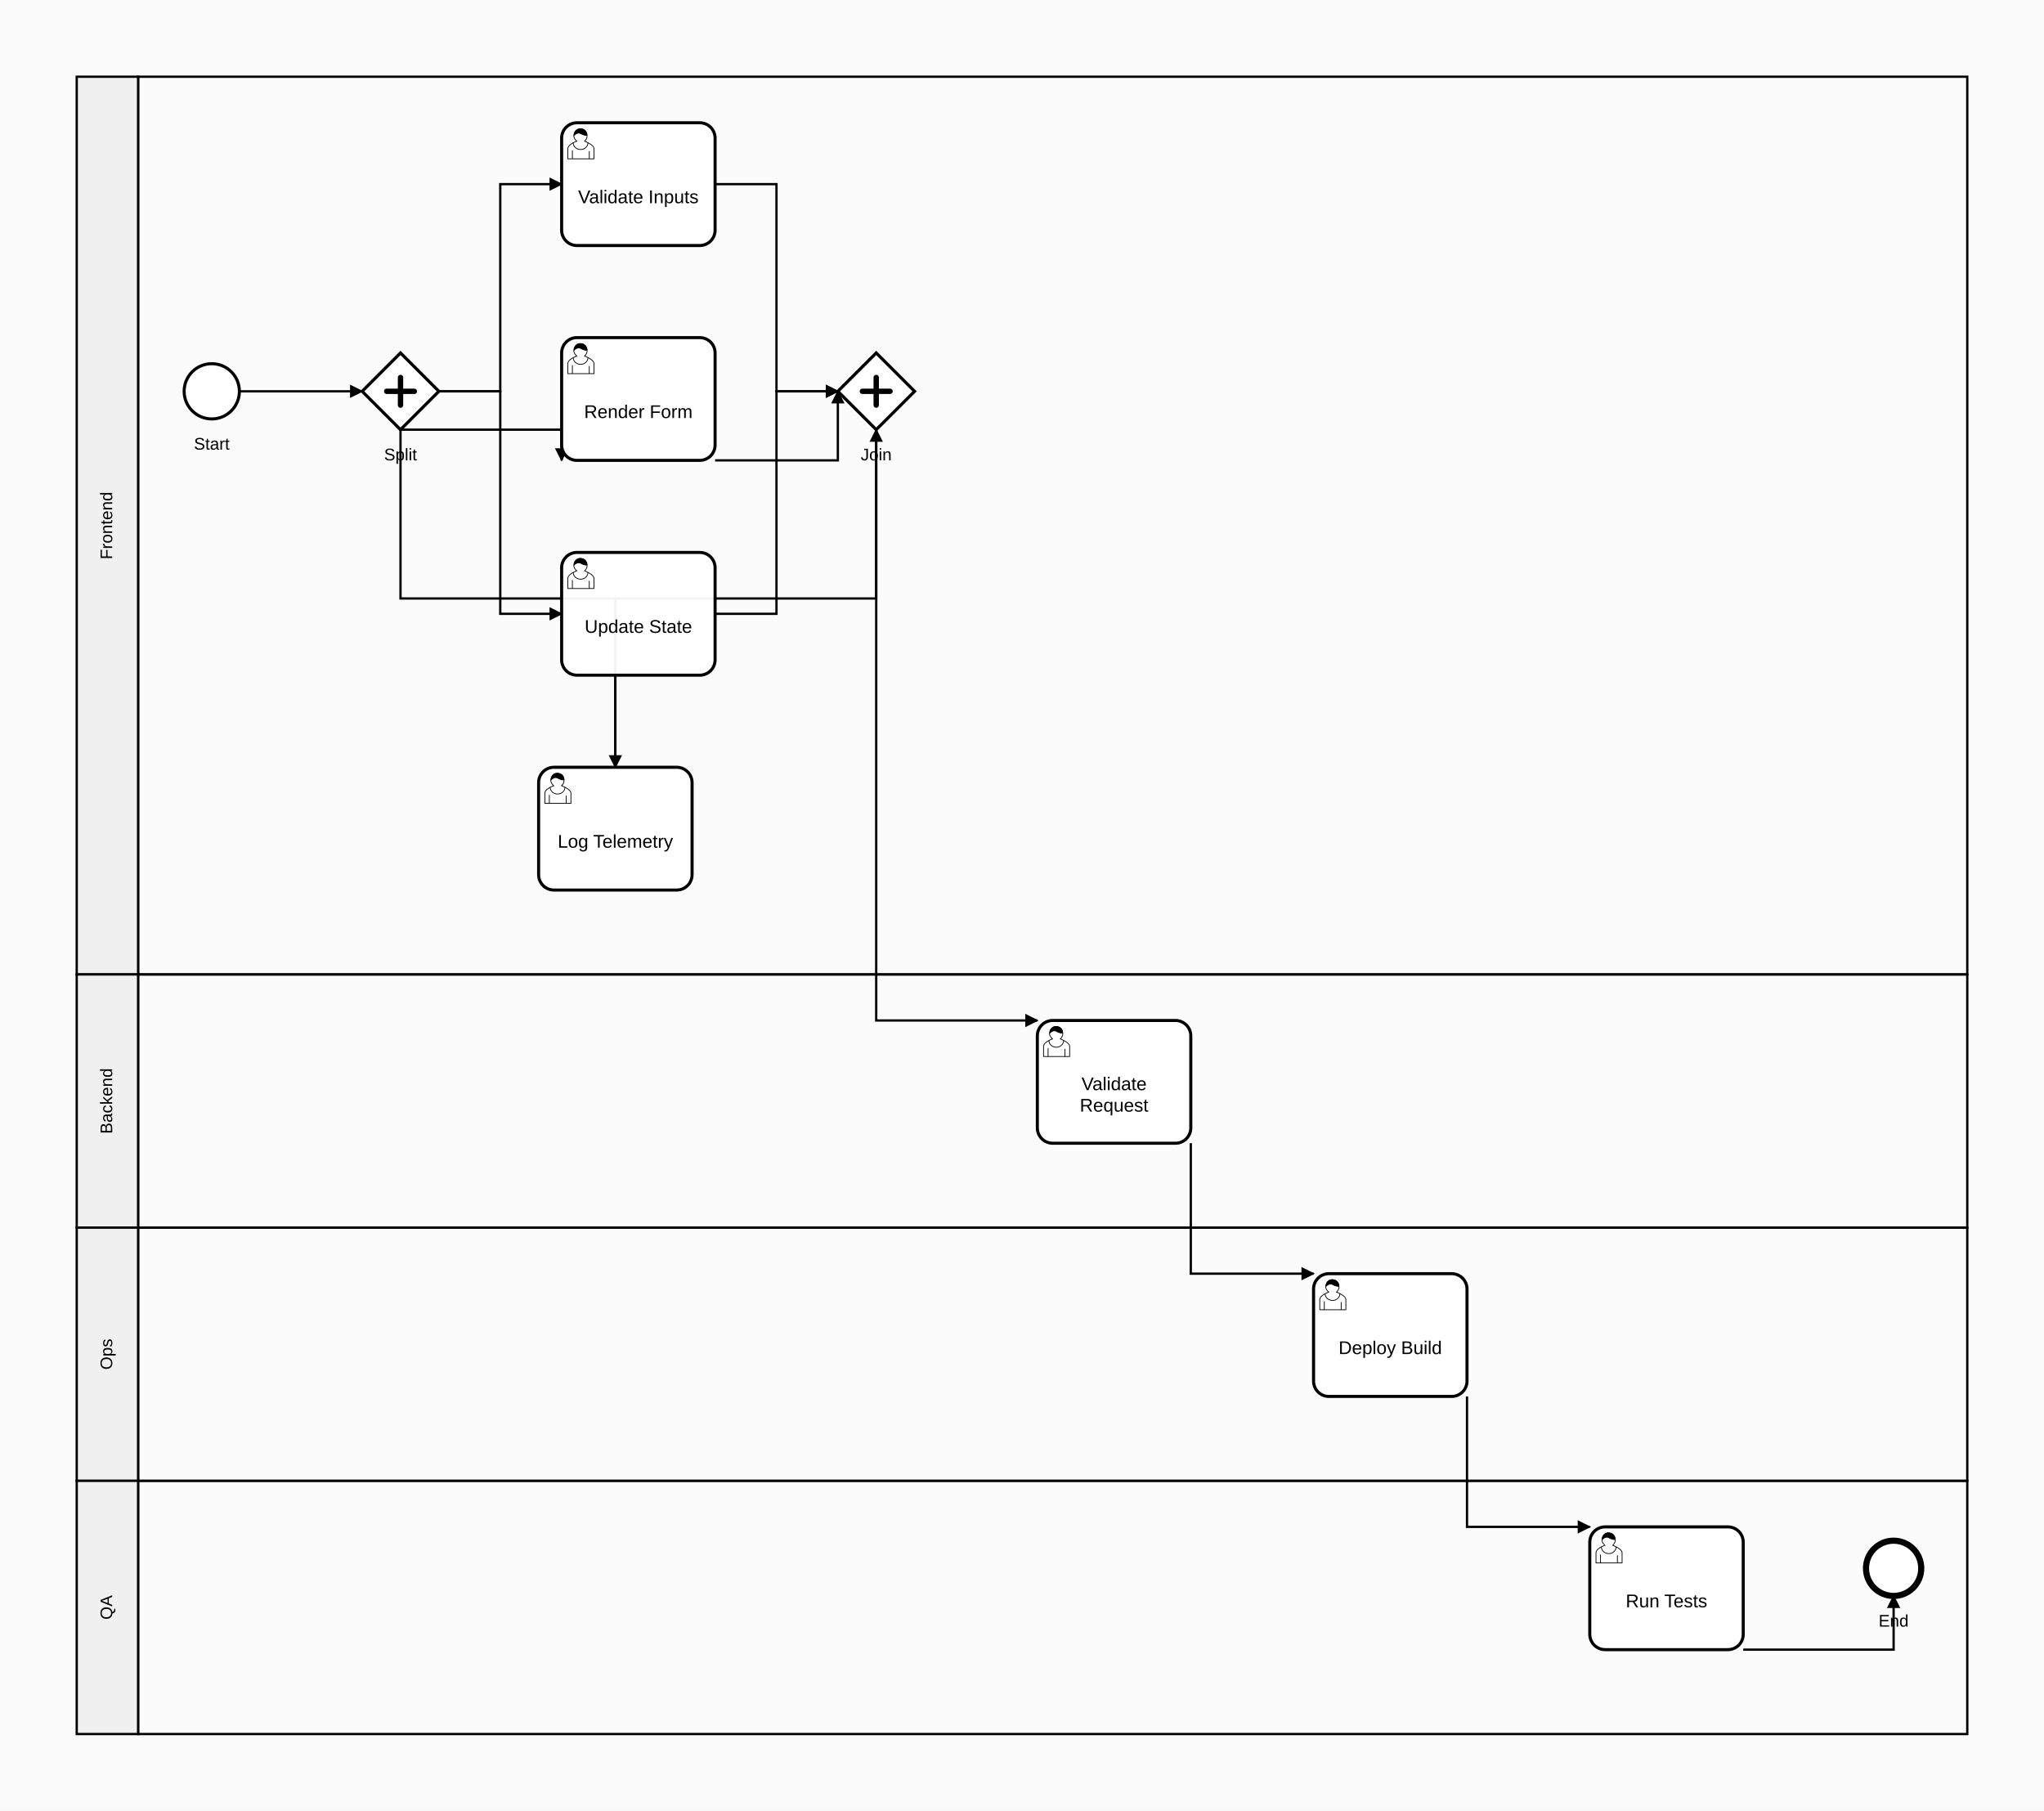
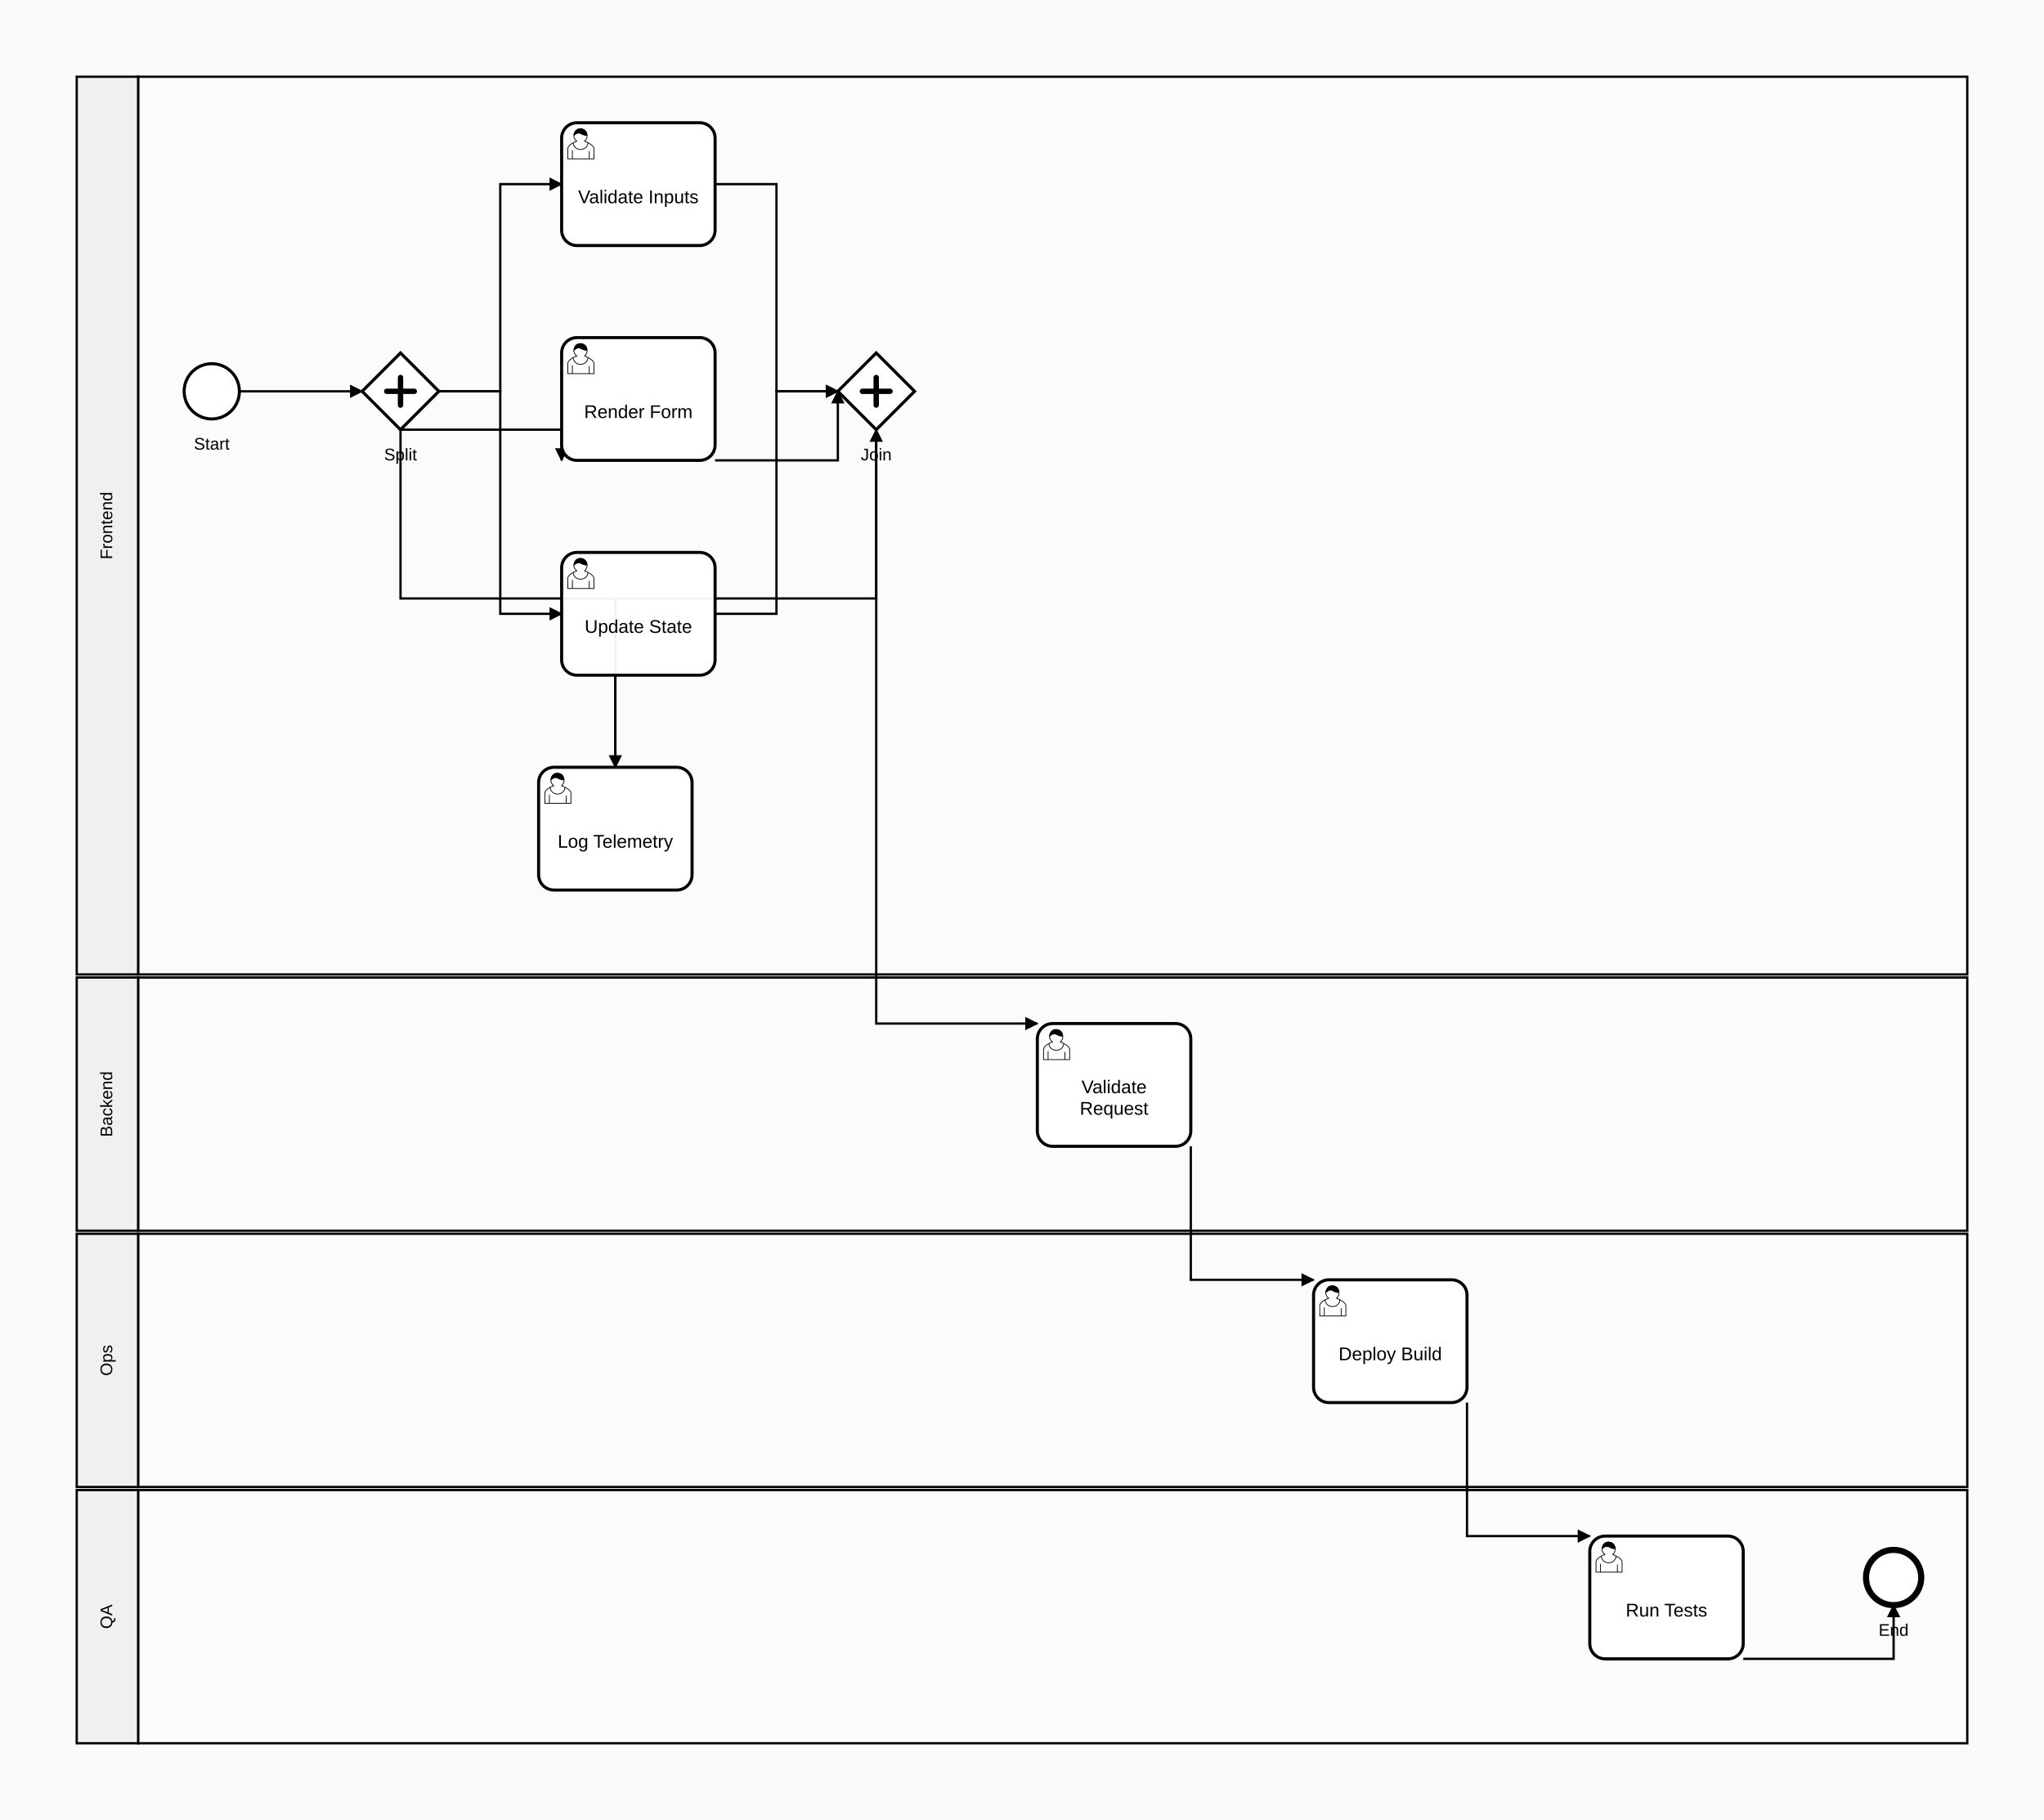
- <svg xmlns="http://www.w3.org/2000/svg" width="1332" height="1180" viewBox="0 0 1332 1180" font-family="Arial, sans-serif">
+ <svg xmlns="http://www.w3.org/2000/svg" width="1332" height="1186" viewBox="0 0 1332 1186" font-family="Arial, sans-serif">
  <defs>
    <marker id="seq-end" viewBox="0 0 20 20" refX="11" refY="10" markerWidth="10" markerHeight="10" orient="auto">
      <path d="M 1 5 L 11 10 L 1 15 Z" fill="#000000" stroke="#000000" stroke-width="1" />
    </marker>
    <marker id="seq-default-src" viewBox="0 0 20 20" refX="6" refY="10" markerWidth="10" markerHeight="10" orient="auto">
      <path d="M 6 3 L 10 17" stroke="#000000" stroke-width="1.5" />
    </marker>
    <marker id="seq-conditional-src" viewBox="0 0 20 20" refX="1" refY="10" markerWidth="12" markerHeight="12" orient="auto">
      <path d="M 1 10 L 8 6 L 15 10 L 8 14 Z" fill="#ffffff" stroke="#000000" stroke-width="1" />
    </marker>
    <marker id="msg-start" viewBox="0 0 20 20" refX="6" refY="6" markerWidth="20" markerHeight="20" orient="auto">
      <circle cx="6" cy="6" r="3.5" fill="#ffffff" stroke="#000000" stroke-width="1" />
    </marker>
    <marker id="msg-end" viewBox="0 0 20 20" refX="8.5" refY="5" markerWidth="20" markerHeight="20" orient="auto">
      <path d="m 1 5 l 0 -3 l 7 3 l -7 3 z" fill="#ffffff" stroke="#000000" stroke-width="1" stroke-linecap="butt" />
    </marker>
    <marker id="assoc-end" viewBox="0 0 20 20" refX="11" refY="10" markerWidth="10" markerHeight="10" orient="auto">
      <path d="M 1 5 L 11 10 L 1 15" fill="none" stroke="#000000" stroke-width="1.5" />
    </marker>
  </defs>
-   <rect width="1332" height="1180" fill="#fafafa" />
+   <rect width="1332" height="1186" fill="#fafafa" />
  <rect x="90" y="50" width="1192" height="585" fill="#ffffff" fill-opacity="0.25" stroke="#000000" stroke-width="1.5" />
  <rect x="50" y="50" width="40" height="585" fill="#f0f0f0" stroke="#000000" stroke-width="1.5" />
  <text x="70" y="342.5" text-anchor="middle" dominant-baseline="middle" font-size="11" fill="#000000" transform="rotate(-90,70,342.5)">Frontend</text>
-   <rect x="90" y="635" width="1192" height="165" fill="#ffffff" fill-opacity="0.25" stroke="#000000" stroke-width="1.5" />
-   <rect x="50" y="635" width="40" height="165" fill="#f0f0f0" stroke="#000000" stroke-width="1.5" />
-   <text x="70" y="717.5" text-anchor="middle" dominant-baseline="middle" font-size="11" fill="#000000" transform="rotate(-90,70,717.5)">Backend</text>
-   <rect x="90" y="800" width="1192" height="165" fill="#ffffff" fill-opacity="0.25" stroke="#000000" stroke-width="1.5" />
-   <rect x="50" y="800" width="40" height="165" fill="#f0f0f0" stroke="#000000" stroke-width="1.5" />
-   <text x="70" y="882.5" text-anchor="middle" dominant-baseline="middle" font-size="11" fill="#000000" transform="rotate(-90,70,882.5)">Ops</text>
-   <rect x="90" y="965" width="1192" height="165" fill="#ffffff" fill-opacity="0.25" stroke="#000000" stroke-width="1.5" />
-   <rect x="50" y="965" width="40" height="165" fill="#f0f0f0" stroke="#000000" stroke-width="1.5" />
-   <text x="70" y="1047.5" text-anchor="middle" dominant-baseline="middle" font-size="11" fill="#000000" transform="rotate(-90,70,1047.5)">QA</text>
+   <rect x="90" y="637" width="1192" height="165" fill="#ffffff" fill-opacity="0.25" stroke="#000000" stroke-width="1.5" />
+   <rect x="50" y="637" width="40" height="165" fill="#f0f0f0" stroke="#000000" stroke-width="1.5" />
+   <text x="70" y="719.5" text-anchor="middle" dominant-baseline="middle" font-size="11" fill="#000000" transform="rotate(-90,70,719.5)">Backend</text>
+   <rect x="90" y="804" width="1192" height="165" fill="#ffffff" fill-opacity="0.25" stroke="#000000" stroke-width="1.5" />
+   <rect x="50" y="804" width="40" height="165" fill="#f0f0f0" stroke="#000000" stroke-width="1.5" />
+   <text x="70" y="886.5" text-anchor="middle" dominant-baseline="middle" font-size="11" fill="#000000" transform="rotate(-90,70,886.5)">Ops</text>
+   <rect x="90" y="971" width="1192" height="165" fill="#ffffff" fill-opacity="0.25" stroke="#000000" stroke-width="1.5" />
+   <rect x="50" y="971" width="40" height="165" fill="#f0f0f0" stroke="#000000" stroke-width="1.5" />
+   <text x="70" y="1053.5" text-anchor="middle" dominant-baseline="middle" font-size="11" fill="#000000" transform="rotate(-90,70,1053.5)">QA</text>
  <path d="M 156 255 L 236 255" stroke="#000000" stroke-width="1.5" fill="none" marker-end="url(#seq-end)" />
  <path d="M 286 255 L 326 255 L 326 120 L 366 120" stroke="#000000" stroke-width="1.5" fill="none" marker-end="url(#seq-end)" />
  <path d="M 261 280 L 366 280 L 366 300" stroke="#000000" stroke-width="1.5" fill="none" marker-end="url(#seq-end)" />
  <path d="M 286 255 L 326 255 L 326 400 L 366 400" stroke="#000000" stroke-width="1.5" fill="none" marker-end="url(#seq-end)" />
  <path d="M 261 280 L 261 390 L 401 390 L 401 500" stroke="#000000" stroke-width="1.5" fill="none" marker-end="url(#seq-end)" />
  <path d="M 466 120 L 506 120 L 506 255 L 546 255" stroke="#000000" stroke-width="1.5" fill="none" marker-end="url(#seq-end)" />
  <path d="M 466 300 L 546 300 L 546 255" stroke="#000000" stroke-width="1.5" fill="none" marker-end="url(#seq-end)" />
  <path d="M 466 400 L 506 400 L 506 255 L 546 255" stroke="#000000" stroke-width="1.5" fill="none" marker-end="url(#seq-end)" />
  <path d="M 401 500 L 401 390 L 571 390 L 571 280" stroke="#000000" stroke-width="1.5" fill="none" marker-end="url(#seq-end)" />
-   <path d="M 571 280 L 571 665 L 676 665" stroke="#000000" stroke-width="1.5" fill="none" marker-end="url(#seq-end)" />
-   <path d="M 776 745 L 776 830 L 856 830" stroke="#000000" stroke-width="1.5" fill="none" marker-end="url(#seq-end)" />
-   <path d="M 956 910 L 956 995 L 1036 995" stroke="#000000" stroke-width="1.5" fill="none" marker-end="url(#seq-end)" />
-   <path d="M 1136 1075 L 1234 1075 L 1234 1040" stroke="#000000" stroke-width="1.5" fill="none" marker-end="url(#seq-end)" />
+   <path d="M 571 280 L 571 667 L 676 667" stroke="#000000" stroke-width="1.5" fill="none" marker-end="url(#seq-end)" />
+   <path d="M 776 747 L 776 834 L 856 834" stroke="#000000" stroke-width="1.5" fill="none" marker-end="url(#seq-end)" />
+   <path d="M 956 914 L 956 1001 L 1036 1001" stroke="#000000" stroke-width="1.5" fill="none" marker-end="url(#seq-end)" />
+   <path d="M 1136 1081 L 1234 1081 L 1234 1046" stroke="#000000" stroke-width="1.5" fill="none" marker-end="url(#seq-end)" />
  <circle cx="138" cy="255" r="18" fill="#ffffff" fill-opacity="0.95" stroke="#000000" stroke-width="2" />
  <text x="138" y="293" text-anchor="middle" font-size="11" fill="#000000">Start</text>
  <polygon points="261,230 286,255 261,280 236,255" fill="#ffffff" fill-opacity="0.95" stroke="#000000" stroke-width="2" />
  <line x1="261" y1="246" x2="261" y2="264" stroke="#000000" stroke-width="3.5" stroke-linecap="round" />
  <line x1="252" y1="255" x2="270" y2="255" stroke="#000000" stroke-width="3.5" stroke-linecap="round" />
  <text x="261" y="300" text-anchor="middle" font-size="11" fill="#000000">Split</text>
  <rect x="366" y="80" width="100" height="80" rx="10" ry="10" fill="#ffffff" fill-opacity="0.95" stroke="#000000" stroke-width="2" />
  <g>
    <path d="m 381,92 c 0.909,-0.845 1.594,-2.049 1.594,-3.385 0,-2.554 -1.805,-4.622 -4.357,-4.622 -2.552,0 -4.288,2.068 -4.288,4.622 0,1.348 0.974,2.562 1.896,3.405 -0.529,0.187 -5.669,2.097 -5.794,4.756 v 6.718 h 17 v -6.718 c 0,-2.298 -5.528,-4.595 -6.051,-4.776 z m -8,6 l 0,5.5 m 11,0 l 0,-5" fill="#ffffff" stroke="#000000" stroke-width="0.5" />
    <path d="m 383.162,93.009 c 0,2.447 -2.158,4.431 -4.821,4.431 -2.665,0 -4.822,-1.981 -4.822,-4.431" fill="none" stroke="#000000" stroke-width="0.5" />
    <path d="m 374.1,88.2 c 0,0 2.251,-2.358 4.274,-1.177 2.024,1.181 4.221,1.537 4.124,0.965 -0.098,-0.57 -0.117,-3.791 -4.191,-4.136 -3.575,0.001 -4.208,3.367 -4.207,4.348 z" fill="#000000" stroke="#000000" stroke-width="0.5" />
  </g>
  <text x="416" y="129" text-anchor="middle" dominant-baseline="middle" font-size="12" fill="#000000">Validate Inputs</text>
  <rect x="366" y="220" width="100" height="80" rx="10" ry="10" fill="#ffffff" fill-opacity="0.95" stroke="#000000" stroke-width="2" />
  <g>
    <path d="m 381,232 c 0.909,-0.845 1.594,-2.049 1.594,-3.385 0,-2.554 -1.805,-4.622 -4.357,-4.622 -2.552,0 -4.288,2.068 -4.288,4.622 0,1.348 0.974,2.562 1.896,3.405 -0.529,0.187 -5.669,2.097 -5.794,4.756 v 6.718 h 17 v -6.718 c 0,-2.298 -5.528,-4.595 -6.051,-4.776 z m -8,6 l 0,5.5 m 11,0 l 0,-5" fill="#ffffff" stroke="#000000" stroke-width="0.5" />
    <path d="m 383.162,233.009 c 0,2.447 -2.158,4.431 -4.821,4.431 -2.665,0 -4.822,-1.981 -4.822,-4.431" fill="none" stroke="#000000" stroke-width="0.5" />
    <path d="m 374.1,228.2 c 0,0 2.251,-2.358 4.274,-1.177 2.024,1.181 4.221,1.537 4.124,0.965 -0.098,-0.57 -0.117,-3.791 -4.191,-4.136 -3.575,0.001 -4.208,3.367 -4.207,4.348 z" fill="#000000" stroke="#000000" stroke-width="0.5" />
  </g>
  <text x="416" y="269" text-anchor="middle" dominant-baseline="middle" font-size="12" fill="#000000">Render Form</text>
  <rect x="366" y="360" width="100" height="80" rx="10" ry="10" fill="#ffffff" fill-opacity="0.95" stroke="#000000" stroke-width="2" />
  <g>
    <path d="m 381,372 c 0.909,-0.845 1.594,-2.049 1.594,-3.385 0,-2.554 -1.805,-4.622 -4.357,-4.622 -2.552,0 -4.288,2.068 -4.288,4.622 0,1.348 0.974,2.562 1.896,3.405 -0.529,0.187 -5.669,2.097 -5.794,4.756 v 6.718 h 17 v -6.718 c 0,-2.298 -5.528,-4.595 -6.051,-4.776 z m -8,6 l 0,5.5 m 11,0 l 0,-5" fill="#ffffff" stroke="#000000" stroke-width="0.5" />
    <path d="m 383.162,373.009 c 0,2.447 -2.158,4.431 -4.821,4.431 -2.665,0 -4.822,-1.981 -4.822,-4.431" fill="none" stroke="#000000" stroke-width="0.5" />
    <path d="m 374.1,368.2 c 0,0 2.251,-2.358 4.274,-1.177 2.024,1.181 4.221,1.537 4.124,0.965 -0.098,-0.57 -0.117,-3.791 -4.191,-4.136 -3.575,0.001 -4.208,3.367 -4.207,4.348 z" fill="#000000" stroke="#000000" stroke-width="0.5" />
  </g>
  <text x="416" y="409" text-anchor="middle" dominant-baseline="middle" font-size="12" fill="#000000">Update State</text>
  <rect x="351" y="500" width="100" height="80" rx="10" ry="10" fill="#ffffff" fill-opacity="0.95" stroke="#000000" stroke-width="2" />
  <g>
    <path d="m 366,512 c 0.909,-0.845 1.594,-2.049 1.594,-3.385 0,-2.554 -1.805,-4.622 -4.357,-4.622 -2.552,0 -4.288,2.068 -4.288,4.622 0,1.348 0.974,2.562 1.896,3.405 -0.529,0.187 -5.669,2.097 -5.794,4.756 v 6.718 h 17 v -6.718 c 0,-2.298 -5.528,-4.595 -6.051,-4.776 z m -8,6 l 0,5.5 m 11,0 l 0,-5" fill="#ffffff" stroke="#000000" stroke-width="0.5" />
    <path d="m 368.162,513.009 c 0,2.447 -2.158,4.431 -4.821,4.431 -2.665,0 -4.822,-1.981 -4.822,-4.431" fill="none" stroke="#000000" stroke-width="0.5" />
    <path d="m 359.1,508.2 c 0,0 2.251,-2.358 4.274,-1.177 2.024,1.181 4.221,1.537 4.124,0.965 -0.098,-0.57 -0.117,-3.791 -4.191,-4.136 -3.575,0.001 -4.208,3.367 -4.207,4.348 z" fill="#000000" stroke="#000000" stroke-width="0.5" />
  </g>
  <text x="401" y="549" text-anchor="middle" dominant-baseline="middle" font-size="12" fill="#000000">Log Telemetry</text>
  <polygon points="571,230 596,255 571,280 546,255" fill="#ffffff" fill-opacity="0.95" stroke="#000000" stroke-width="2" />
  <line x1="571" y1="246" x2="571" y2="264" stroke="#000000" stroke-width="3.5" stroke-linecap="round" />
  <line x1="562" y1="255" x2="580" y2="255" stroke="#000000" stroke-width="3.5" stroke-linecap="round" />
  <text x="571" y="300" text-anchor="middle" font-size="11" fill="#000000">Join</text>
-   <rect x="676" y="665" width="100" height="80" rx="10" ry="10" fill="#ffffff" fill-opacity="0.95" stroke="#000000" stroke-width="2" />
+   <rect x="676" y="667" width="100" height="80" rx="10" ry="10" fill="#ffffff" fill-opacity="0.95" stroke="#000000" stroke-width="2" />
  <g>
-     <path d="m 691,677 c 0.909,-0.845 1.594,-2.049 1.594,-3.385 0,-2.554 -1.805,-4.622 -4.357,-4.622 -2.552,0 -4.288,2.068 -4.288,4.622 0,1.348 0.974,2.562 1.896,3.405 -0.529,0.187 -5.669,2.097 -5.794,4.756 v 6.718 h 17 v -6.718 c 0,-2.298 -5.528,-4.595 -6.051,-4.776 z m -8,6 l 0,5.5 m 11,0 l 0,-5" fill="#ffffff" stroke="#000000" stroke-width="0.5" />
-     <path d="m 693.162,678.009 c 0,2.447 -2.158,4.431 -4.821,4.431 -2.665,0 -4.822,-1.981 -4.822,-4.431" fill="none" stroke="#000000" stroke-width="0.5" />
-     <path d="m 684.1,673.2 c 0,0 2.251,-2.358 4.274,-1.177 2.024,1.181 4.221,1.537 4.124,0.965 -0.098,-0.57 -0.117,-3.791 -4.191,-4.136 -3.575,0.001 -4.208,3.367 -4.207,4.348 z" fill="#000000" stroke="#000000" stroke-width="0.5" />
+     <path d="m 691,679 c 0.909,-0.845 1.594,-2.049 1.594,-3.385 0,-2.554 -1.805,-4.622 -4.357,-4.622 -2.552,0 -4.288,2.068 -4.288,4.622 0,1.348 0.974,2.562 1.896,3.405 -0.529,0.187 -5.669,2.097 -5.794,4.756 v 6.718 h 17 v -6.718 c 0,-2.298 -5.528,-4.595 -6.051,-4.776 z m -8,6 l 0,5.5 m 11,0 l 0,-5" fill="#ffffff" stroke="#000000" stroke-width="0.5" />
+     <path d="m 693.162,680.009 c 0,2.447 -2.158,4.431 -4.821,4.431 -2.665,0 -4.822,-1.981 -4.822,-4.431" fill="none" stroke="#000000" stroke-width="0.5" />
+     <path d="m 684.1,675.2 c 0,0 2.251,-2.358 4.274,-1.177 2.024,1.181 4.221,1.537 4.124,0.965 -0.098,-0.57 -0.117,-3.791 -4.191,-4.136 -3.575,0.001 -4.208,3.367 -4.207,4.348 z" fill="#000000" stroke="#000000" stroke-width="0.5" />
  </g>
-   <text x="726" y="707" text-anchor="middle" dominant-baseline="middle" font-size="12" fill="#000000">Validate</text>
-   <text x="726" y="721" text-anchor="middle" dominant-baseline="middle" font-size="12" fill="#000000">Request</text>
-   <rect x="856" y="830" width="100" height="80" rx="10" ry="10" fill="#ffffff" fill-opacity="0.95" stroke="#000000" stroke-width="2" />
+   <text x="726" y="709" text-anchor="middle" dominant-baseline="middle" font-size="12" fill="#000000">Validate</text>
+   <text x="726" y="723" text-anchor="middle" dominant-baseline="middle" font-size="12" fill="#000000">Request</text>
+   <rect x="856" y="834" width="100" height="80" rx="10" ry="10" fill="#ffffff" fill-opacity="0.95" stroke="#000000" stroke-width="2" />
  <g>
-     <path d="m 871,842 c 0.909,-0.845 1.594,-2.049 1.594,-3.385 0,-2.554 -1.805,-4.622 -4.357,-4.622 -2.552,0 -4.288,2.068 -4.288,4.622 0,1.348 0.974,2.562 1.896,3.405 -0.529,0.187 -5.669,2.097 -5.794,4.756 v 6.718 h 17 v -6.718 c 0,-2.298 -5.528,-4.595 -6.051,-4.776 z m -8,6 l 0,5.5 m 11,0 l 0,-5" fill="#ffffff" stroke="#000000" stroke-width="0.5" />
-     <path d="m 873.162,843.009 c 0,2.447 -2.158,4.431 -4.821,4.431 -2.665,0 -4.822,-1.981 -4.822,-4.431" fill="none" stroke="#000000" stroke-width="0.5" />
-     <path d="m 864.1,838.2 c 0,0 2.251,-2.358 4.274,-1.177 2.024,1.181 4.221,1.537 4.124,0.965 -0.098,-0.57 -0.117,-3.791 -4.191,-4.136 -3.575,0.001 -4.208,3.367 -4.207,4.348 z" fill="#000000" stroke="#000000" stroke-width="0.5" />
+     <path d="m 871,846 c 0.909,-0.845 1.594,-2.049 1.594,-3.385 0,-2.554 -1.805,-4.622 -4.357,-4.622 -2.552,0 -4.288,2.068 -4.288,4.622 0,1.348 0.974,2.562 1.896,3.405 -0.529,0.187 -5.669,2.097 -5.794,4.756 v 6.718 h 17 v -6.718 c 0,-2.298 -5.528,-4.595 -6.051,-4.776 z m -8,6 l 0,5.5 m 11,0 l 0,-5" fill="#ffffff" stroke="#000000" stroke-width="0.5" />
+     <path d="m 873.162,847.009 c 0,2.447 -2.158,4.431 -4.821,4.431 -2.665,0 -4.822,-1.981 -4.822,-4.431" fill="none" stroke="#000000" stroke-width="0.5" />
+     <path d="m 864.1,842.2 c 0,0 2.251,-2.358 4.274,-1.177 2.024,1.181 4.221,1.537 4.124,0.965 -0.098,-0.57 -0.117,-3.791 -4.191,-4.136 -3.575,0.001 -4.208,3.367 -4.207,4.348 z" fill="#000000" stroke="#000000" stroke-width="0.5" />
  </g>
-   <text x="906" y="879" text-anchor="middle" dominant-baseline="middle" font-size="12" fill="#000000">Deploy Build</text>
-   <rect x="1036" y="995" width="100" height="80" rx="10" ry="10" fill="#ffffff" fill-opacity="0.95" stroke="#000000" stroke-width="2" />
+   <text x="906" y="883" text-anchor="middle" dominant-baseline="middle" font-size="12" fill="#000000">Deploy Build</text>
+   <rect x="1036" y="1001" width="100" height="80" rx="10" ry="10" fill="#ffffff" fill-opacity="0.95" stroke="#000000" stroke-width="2" />
  <g>
-     <path d="m 1051,1007 c 0.909,-0.845 1.594,-2.049 1.594,-3.385 0,-2.554 -1.805,-4.622 -4.357,-4.622 -2.552,0 -4.288,2.068 -4.288,4.622 0,1.348 0.974,2.562 1.896,3.405 -0.529,0.187 -5.669,2.097 -5.794,4.756 v 6.718 h 17 v -6.718 c 0,-2.298 -5.528,-4.595 -6.051,-4.776 z m -8,6 l 0,5.5 m 11,0 l 0,-5" fill="#ffffff" stroke="#000000" stroke-width="0.5" />
-     <path d="m 1053.162,1008.009 c 0,2.447 -2.158,4.431 -4.821,4.431 -2.665,0 -4.822,-1.981 -4.822,-4.431" fill="none" stroke="#000000" stroke-width="0.5" />
-     <path d="m 1044.1,1003.2 c 0,0 2.251,-2.358 4.274,-1.177 2.024,1.181 4.221,1.537 4.124,0.965 -0.098,-0.57 -0.117,-3.791 -4.191,-4.136 -3.575,0.001 -4.208,3.367 -4.207,4.348 z" fill="#000000" stroke="#000000" stroke-width="0.5" />
+     <path d="m 1051,1013 c 0.909,-0.845 1.594,-2.049 1.594,-3.385 0,-2.554 -1.805,-4.622 -4.357,-4.622 -2.552,0 -4.288,2.068 -4.288,4.622 0,1.348 0.974,2.562 1.896,3.405 -0.529,0.187 -5.669,2.097 -5.794,4.756 v 6.718 h 17 v -6.718 c 0,-2.298 -5.528,-4.595 -6.051,-4.776 z m -8,6 l 0,5.5 m 11,0 l 0,-5" fill="#ffffff" stroke="#000000" stroke-width="0.5" />
+     <path d="m 1053.162,1014.009 c 0,2.447 -2.158,4.431 -4.821,4.431 -2.665,0 -4.822,-1.981 -4.822,-4.431" fill="none" stroke="#000000" stroke-width="0.5" />
+     <path d="m 1044.1,1009.2 c 0,0 2.251,-2.358 4.274,-1.177 2.024,1.181 4.221,1.537 4.124,0.965 -0.098,-0.57 -0.117,-3.791 -4.191,-4.136 -3.575,0.001 -4.208,3.367 -4.207,4.348 z" fill="#000000" stroke="#000000" stroke-width="0.5" />
  </g>
-   <text x="1086" y="1044" text-anchor="middle" dominant-baseline="middle" font-size="12" fill="#000000">Run Tests</text>
-   <circle cx="1234" cy="1022" r="18" fill="#ffffff" fill-opacity="0.95" stroke="#000000" stroke-width="4" />
-   <text x="1234" y="1060" text-anchor="middle" font-size="11" fill="#000000">End</text>
+   <text x="1086" y="1050" text-anchor="middle" dominant-baseline="middle" font-size="12" fill="#000000">Run Tests</text>
+   <circle cx="1234" cy="1028" r="18" fill="#ffffff" fill-opacity="0.95" stroke="#000000" stroke-width="4" />
+   <text x="1234" y="1066" text-anchor="middle" font-size="11" fill="#000000">End</text>
</svg>
